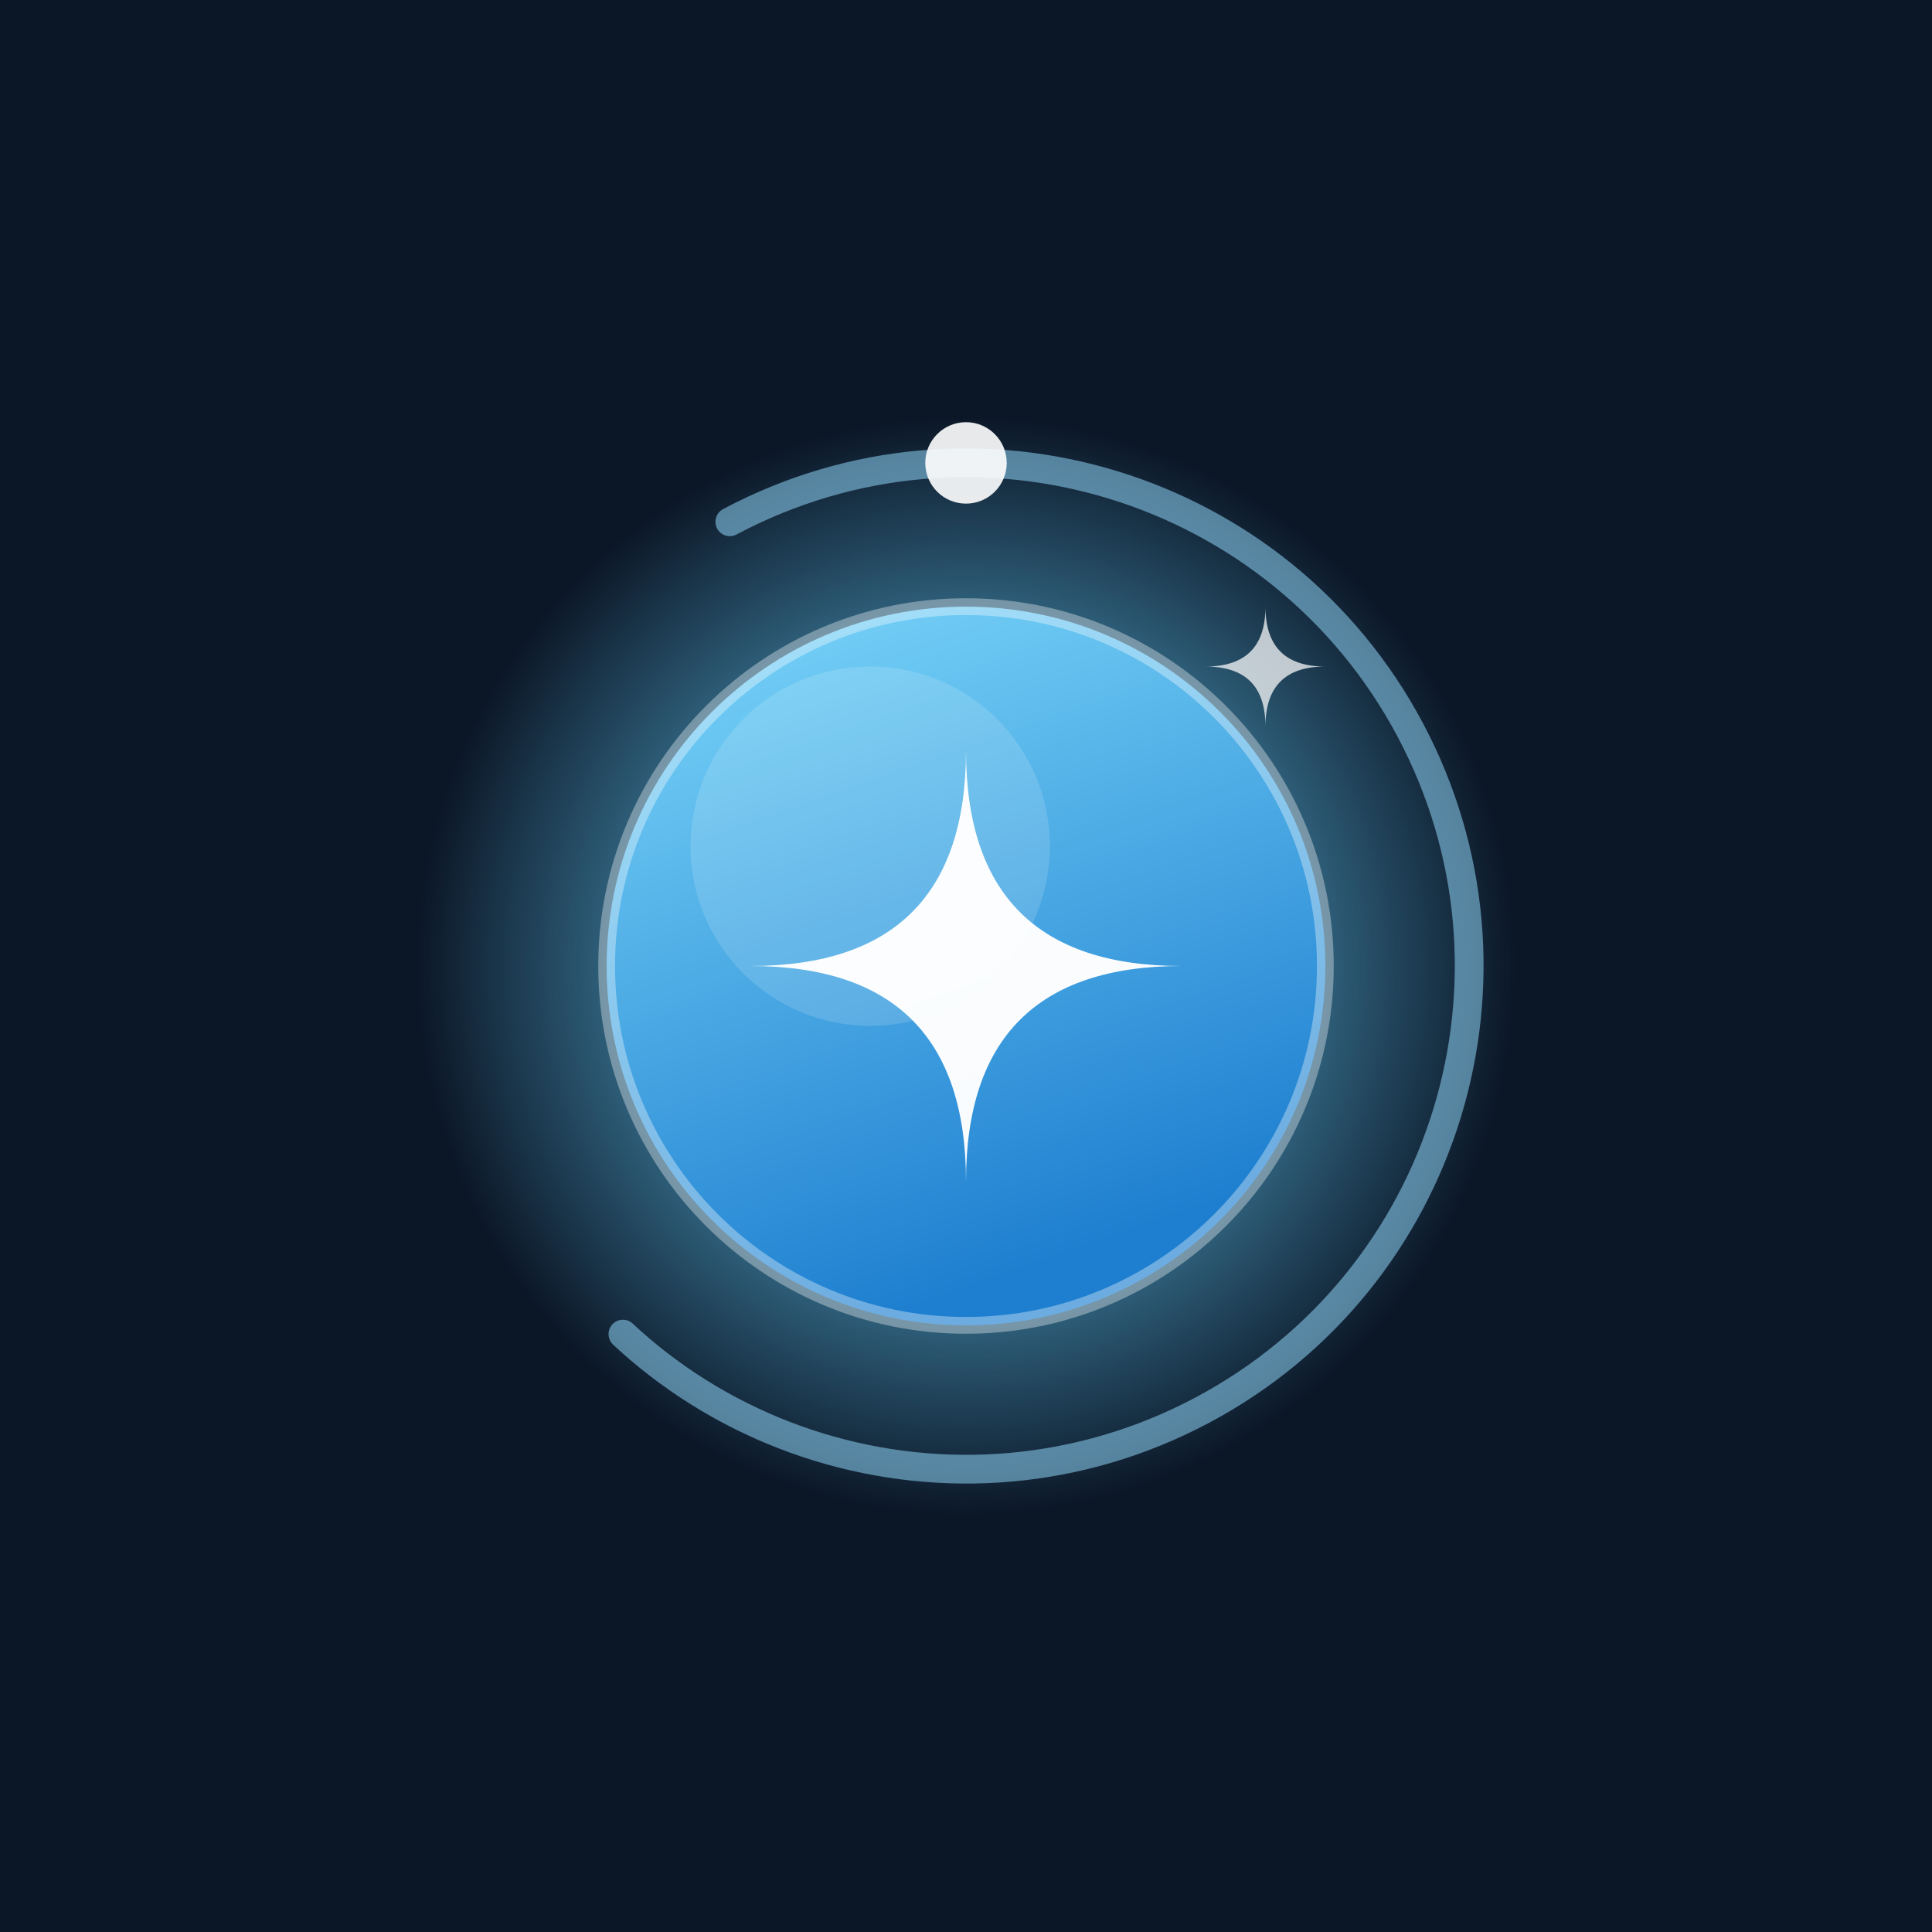
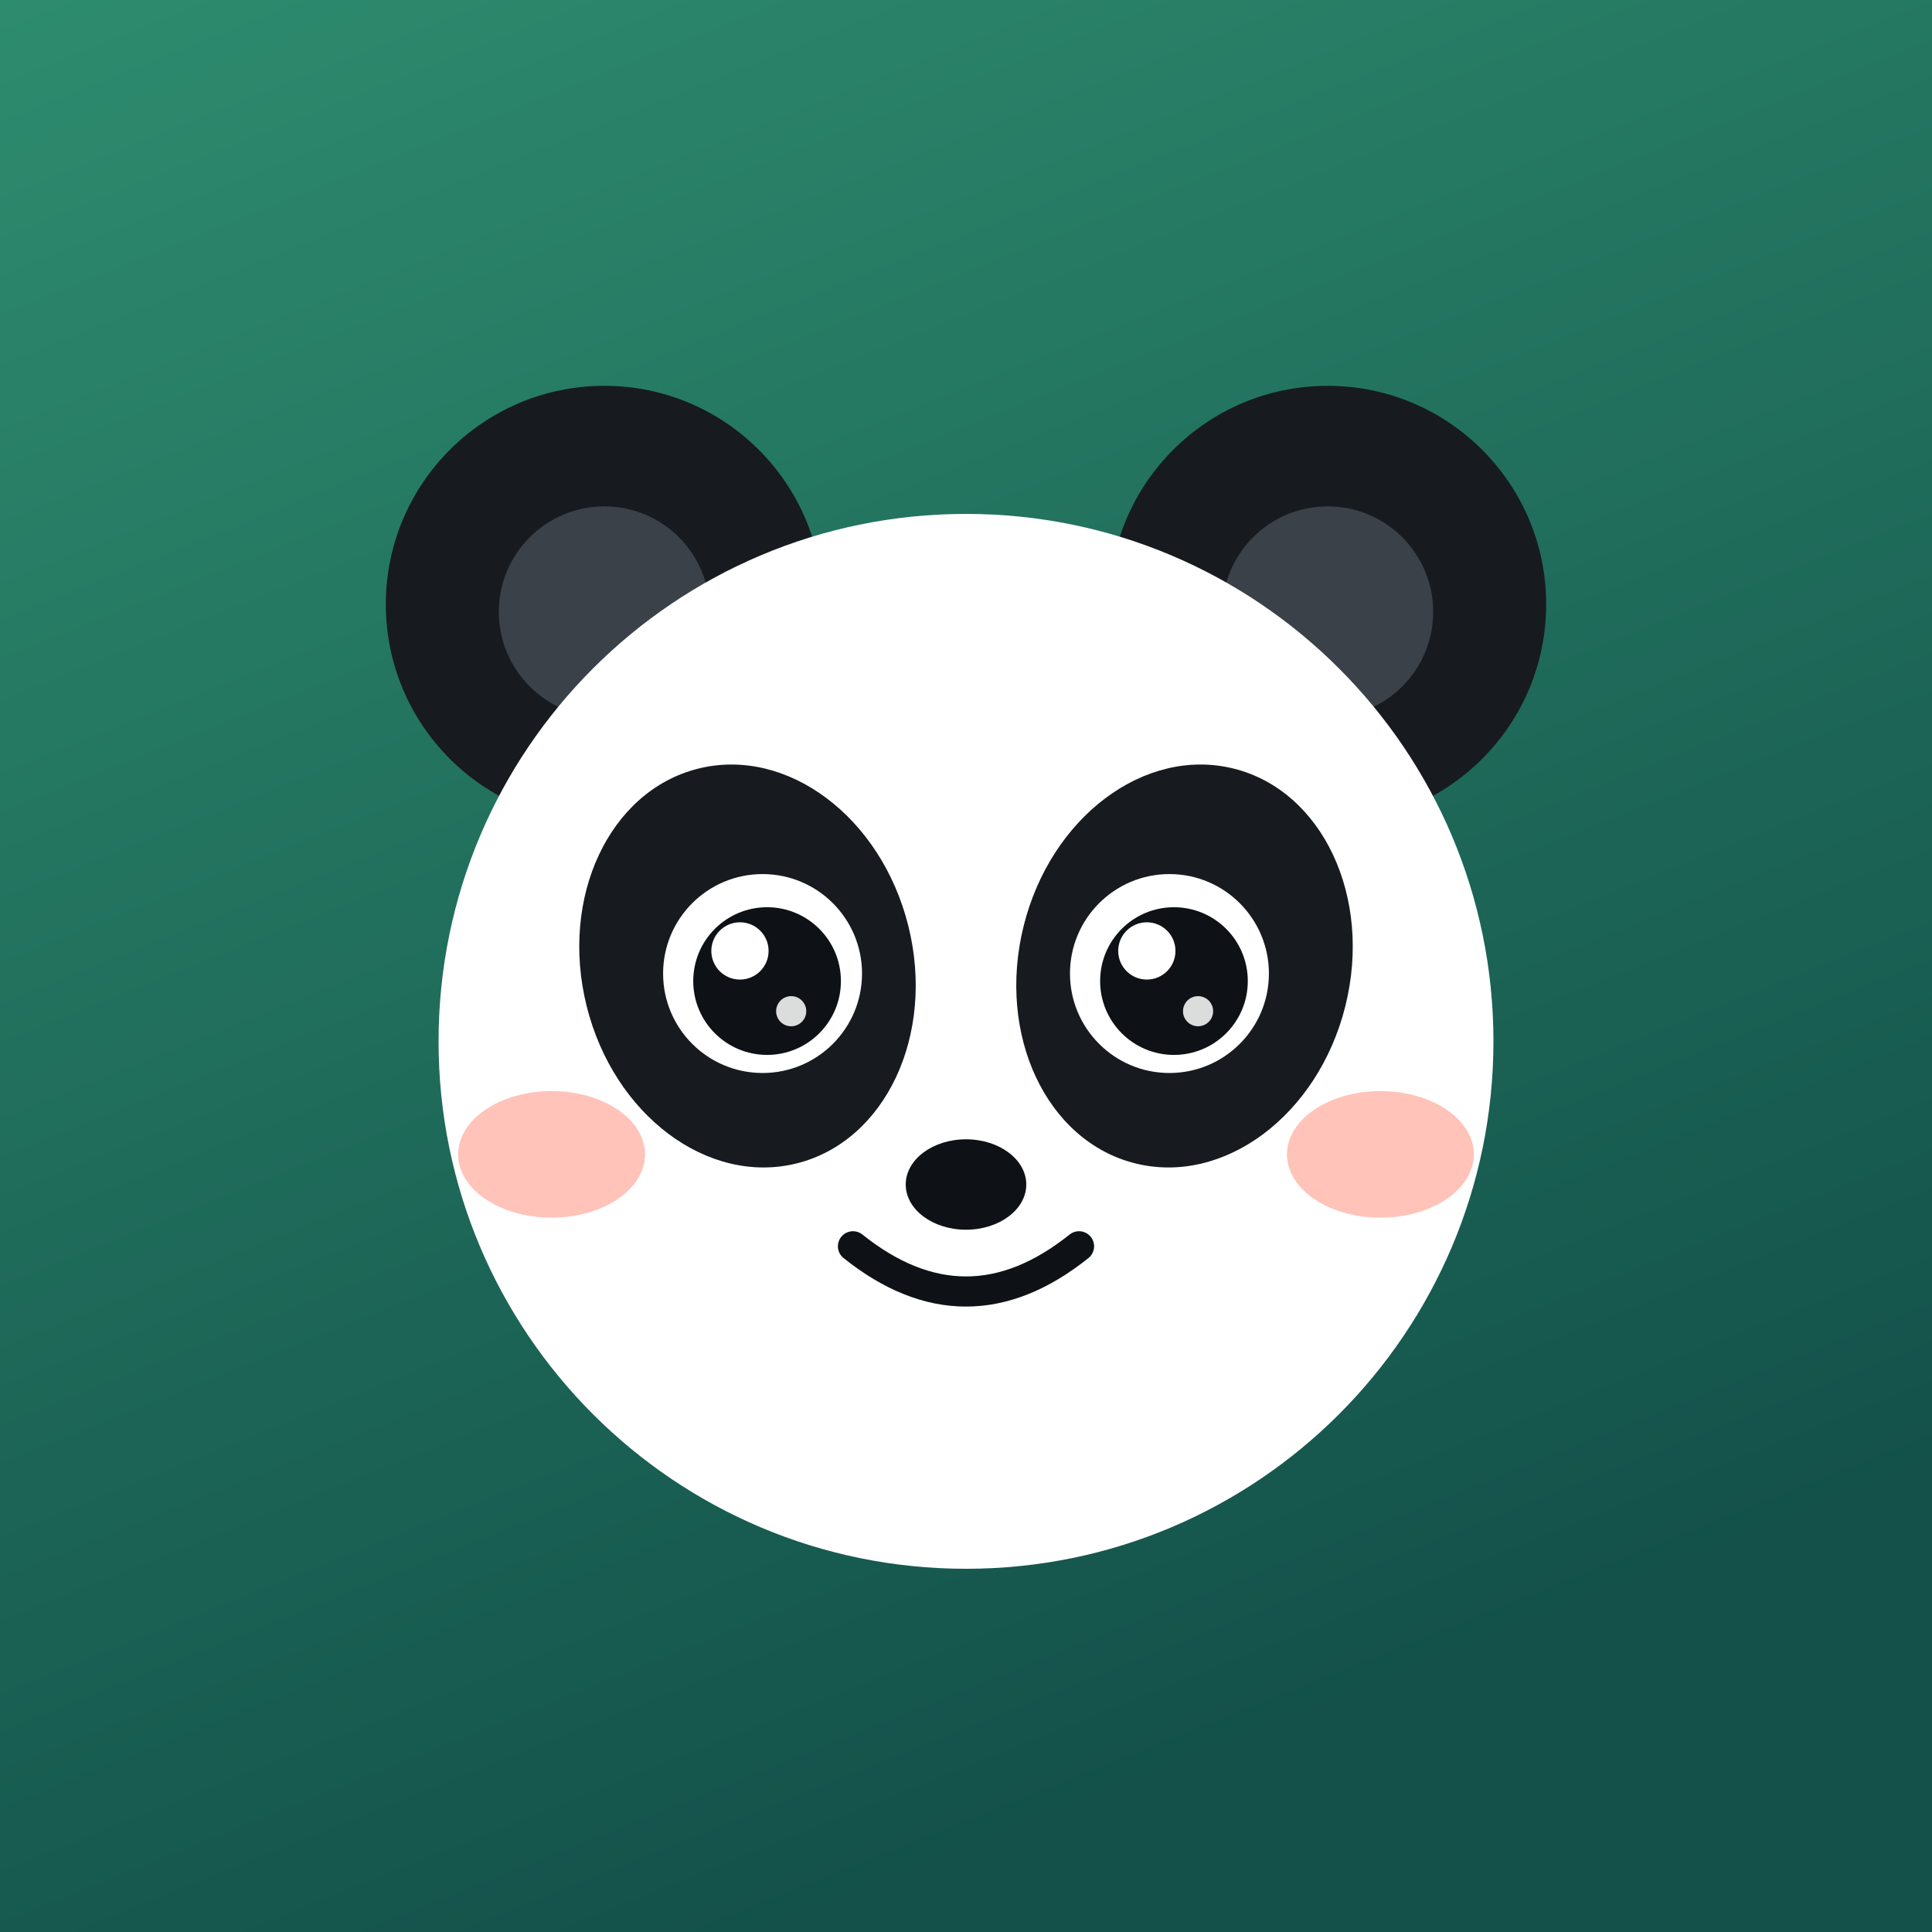
<svg xmlns="http://www.w3.org/2000/svg" width="1024" height="1024" viewBox="0 0 1024 1024">
  <defs>
-     <linearGradient id="core" x1="0" y1="0" x2="0.35" y2="1">
-       <stop offset="0" stop-color="#7DD8FA" />
-       <stop offset="1" stop-color="#1E7FD0" />
+     <linearGradient id="plate" x1="0" y1="0" x2="0.4" y2="1">
+       <stop offset="0" stop-color="#2E8C6E" />
+       <stop offset="1" stop-color="#13514A" />
    </linearGradient>
-     <radialGradient id="glow" cx="0.5" cy="0.5" r="0.5">
-       <stop offset="0.35" stop-color="#63CBF6" stop-opacity="0.75" />
-       <stop offset="1" stop-color="#63CBF6" stop-opacity="0" />
-     </radialGradient>
  </defs>
-   <rect width="1024" height="1024" fill="#0B1626" />
-   <g transform="translate(194.56 194.56) scale(6.3488)">
-     <circle cx="50" cy="50" r="46" fill="url(#glow)" />
-     <circle cx="50" cy="50" r="42" fill="none" stroke="#8FD3F5" stroke-width="2.4" stroke-linecap="round" stroke-opacity="0.55" stroke-dasharray="184 80" transform="rotate(-118 50 50)" />
-     <circle cx="50" cy="50" r="30" fill="url(#core)" />
-     <circle cx="42" cy="40" r="15" fill="#FFFFFF" fill-opacity="0.14" />
-     <circle cx="50" cy="50" r="30" fill="none" stroke="#FFFFFF" stroke-opacity="0.35" stroke-width="1.4" />
-     <path d="M 50 32 Q 50 50 68 50 Q 50 50 50 68 Q 50 50 32 50 Q 50 50 50 32 Z" fill="#FFFFFF" fill-opacity="0.97" />
-     <path d="M 75 20 Q 75 25 80 25 Q 75 25 75 30 Q 75 25 70 25 Q 75 25 75 20 Z" fill="#FFFFFF" fill-opacity="0.72" />
-     <circle cx="50" cy="8" r="3.4" fill="#FFFFFF" fill-opacity="0.9" />
+   <rect width="1024" height="1024" fill="url(#plate)" />
+   <g transform="translate(112.64 112.64) scale(7.9872)">
+     <circle cx="26" cy="26" r="14.5" fill="#171B20" />
+     <circle cx="74" cy="26" r="14.5" fill="#171B20" />
+     <circle cx="26" cy="26.5" r="7" fill="#3B4148" />
+     <circle cx="74" cy="26.5" r="7" fill="#3B4148" />
+     <circle cx="50" cy="55" r="35" fill="#FFFFFF" />
+     <ellipse cx="35.5" cy="50" rx="11" ry="13.5" fill="#171B20" transform="rotate(-14 35.5 50)" />
+     <ellipse cx="64.5" cy="50" rx="11" ry="13.5" fill="#171B20" transform="rotate(14 64.5 50)" />
+     <circle cx="36.5" cy="50.5" r="6.6" fill="#FFFFFF" />
+     <circle cx="63.5" cy="50.5" r="6.6" fill="#FFFFFF" />
+     <circle cx="36.8" cy="51" r="4.9" fill="#0E1216" />
+     <circle cx="63.8" cy="51" r="4.9" fill="#0E1216" />
+     <circle cx="35" cy="49" r="1.9" fill="#FFFFFF" />
+     <circle cx="62" cy="49" r="1.9" fill="#FFFFFF" />
+     <circle cx="38.4" cy="53" r="1" fill="#FFFFFF" fill-opacity="0.85" />
+     <circle cx="65.4" cy="53" r="1" fill="#FFFFFF" fill-opacity="0.85" />
+     <ellipse cx="50" cy="64.5" rx="4" ry="3" fill="#0E1216" />
+     <path d="M42.5 68.6 q 7.5 6 15 0" stroke="#0E1216" stroke-width="2" fill="none" stroke-linecap="round" />
+     <ellipse cx="22.5" cy="62.5" rx="6.2" ry="4.2" fill="#FFAEA1" fill-opacity="0.75" />
+     <ellipse cx="77.5" cy="62.5" rx="6.2" ry="4.2" fill="#FFAEA1" fill-opacity="0.75" />
  </g>
</svg>
